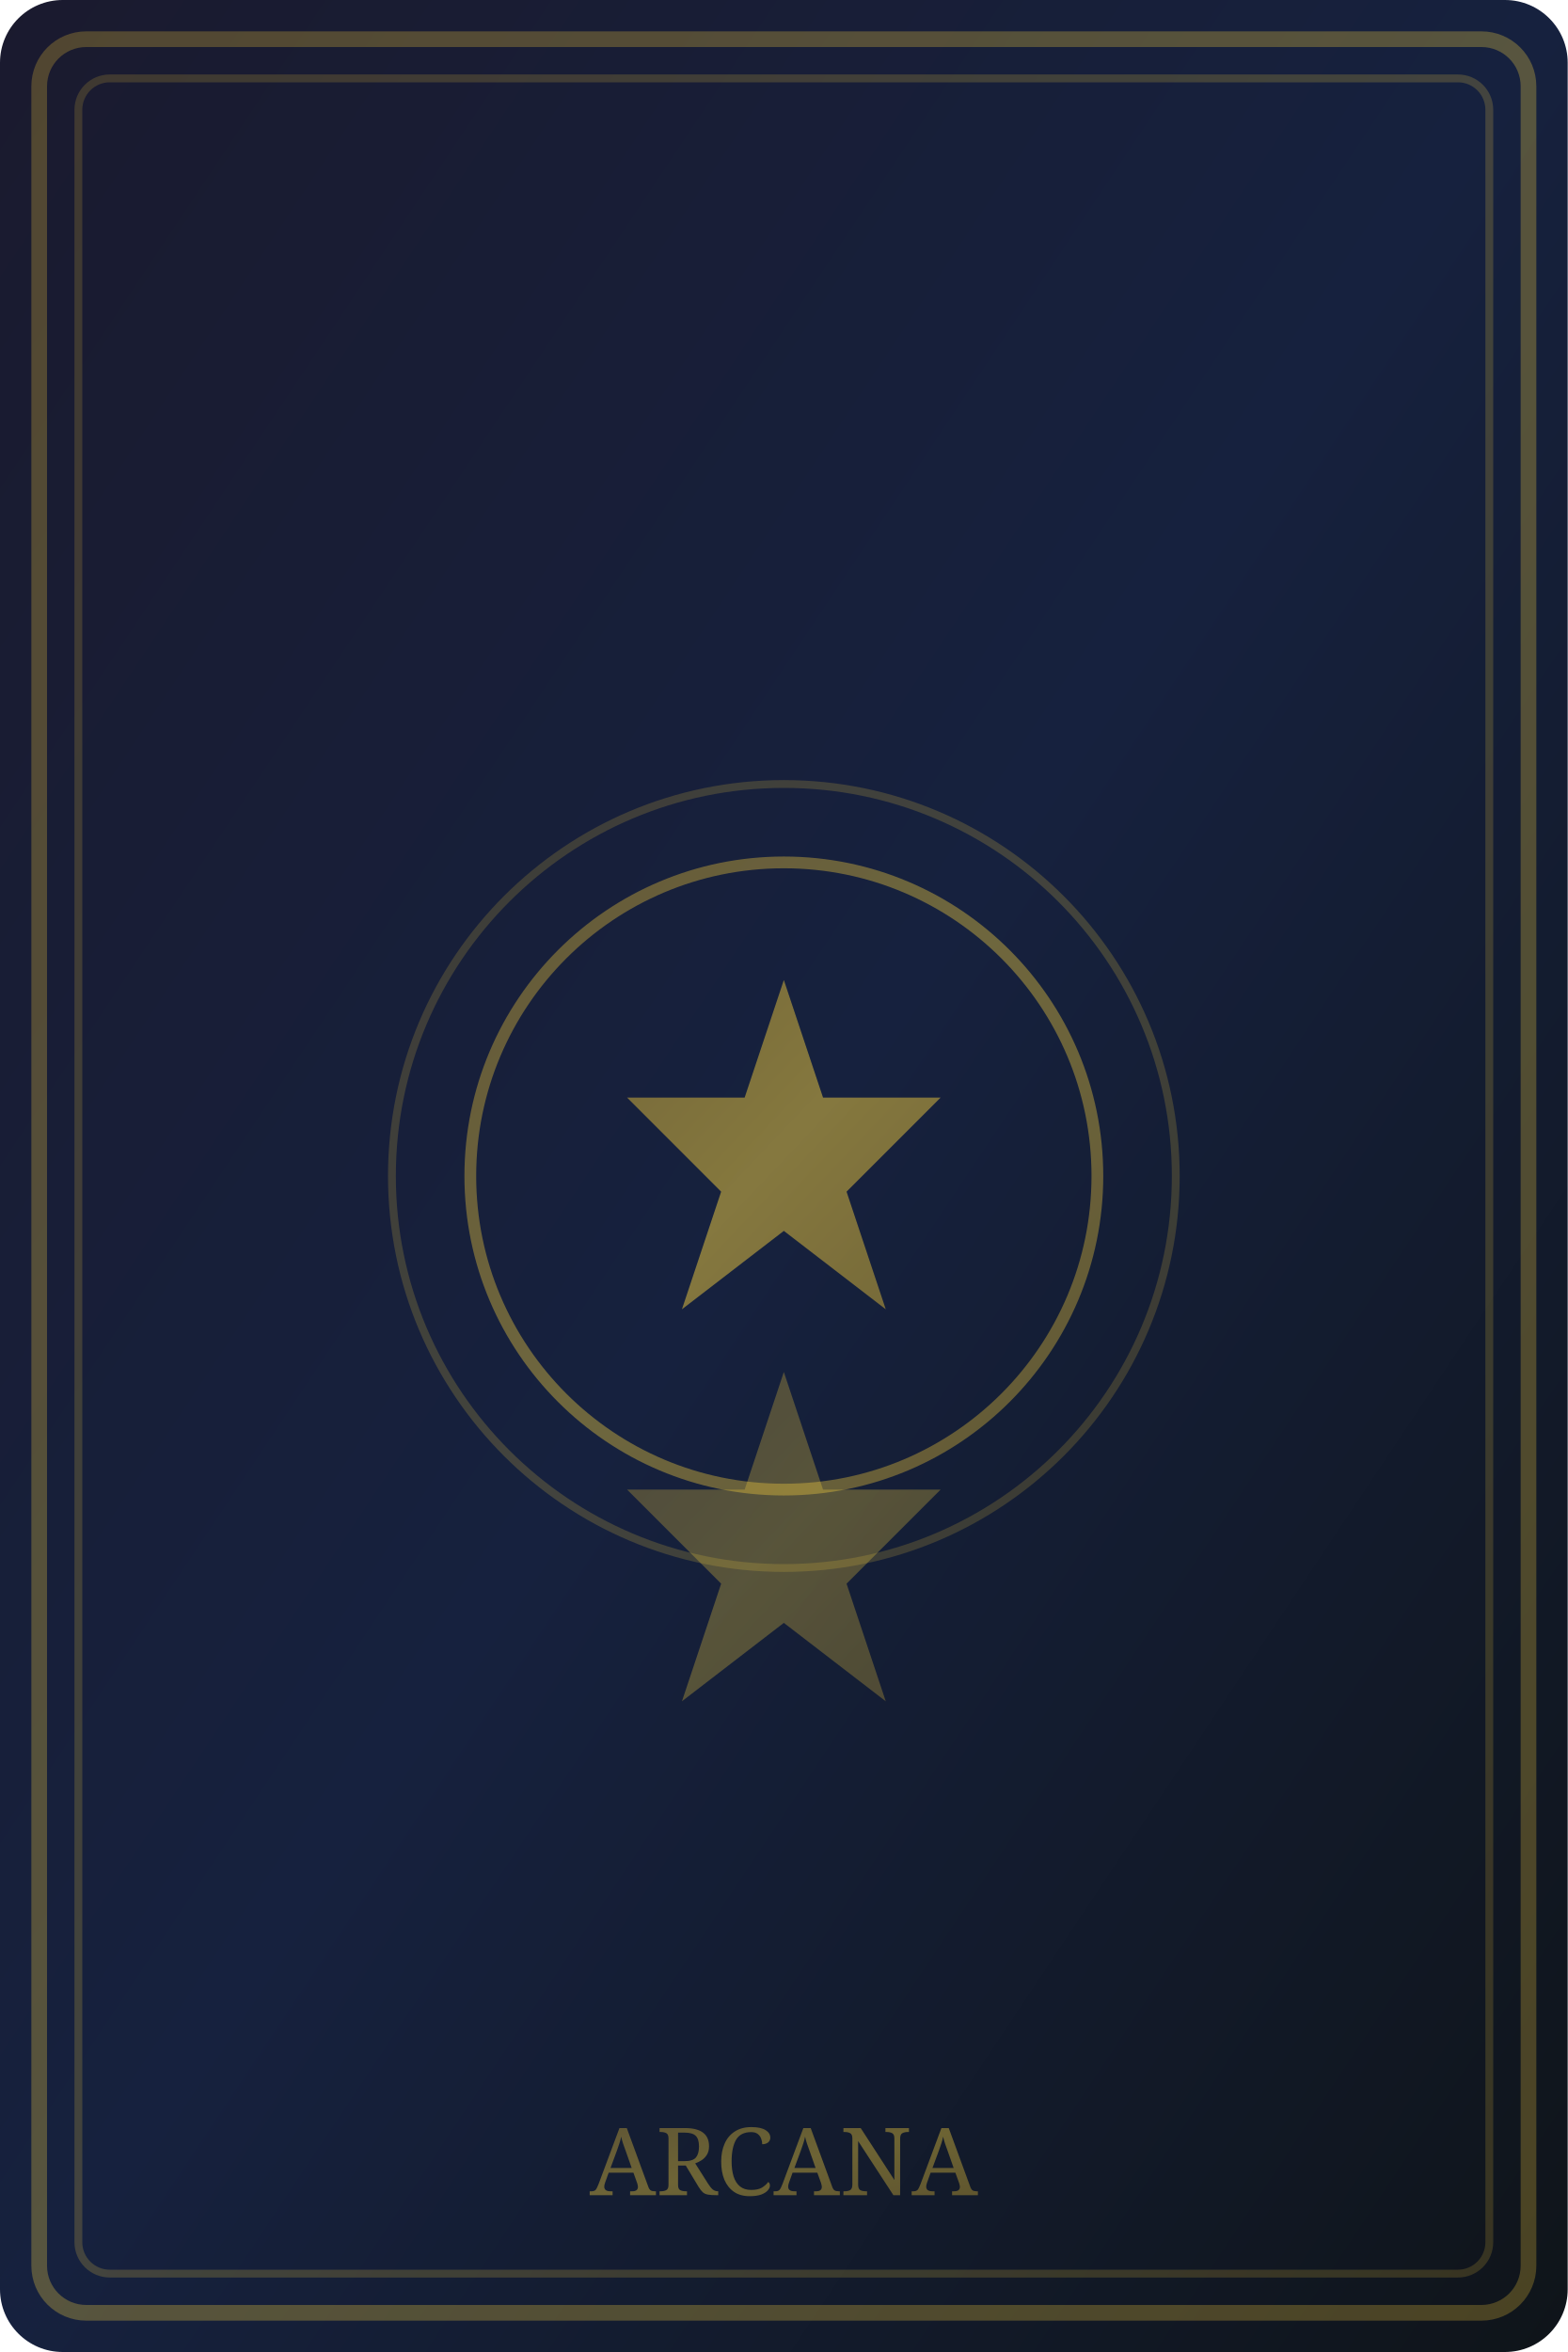
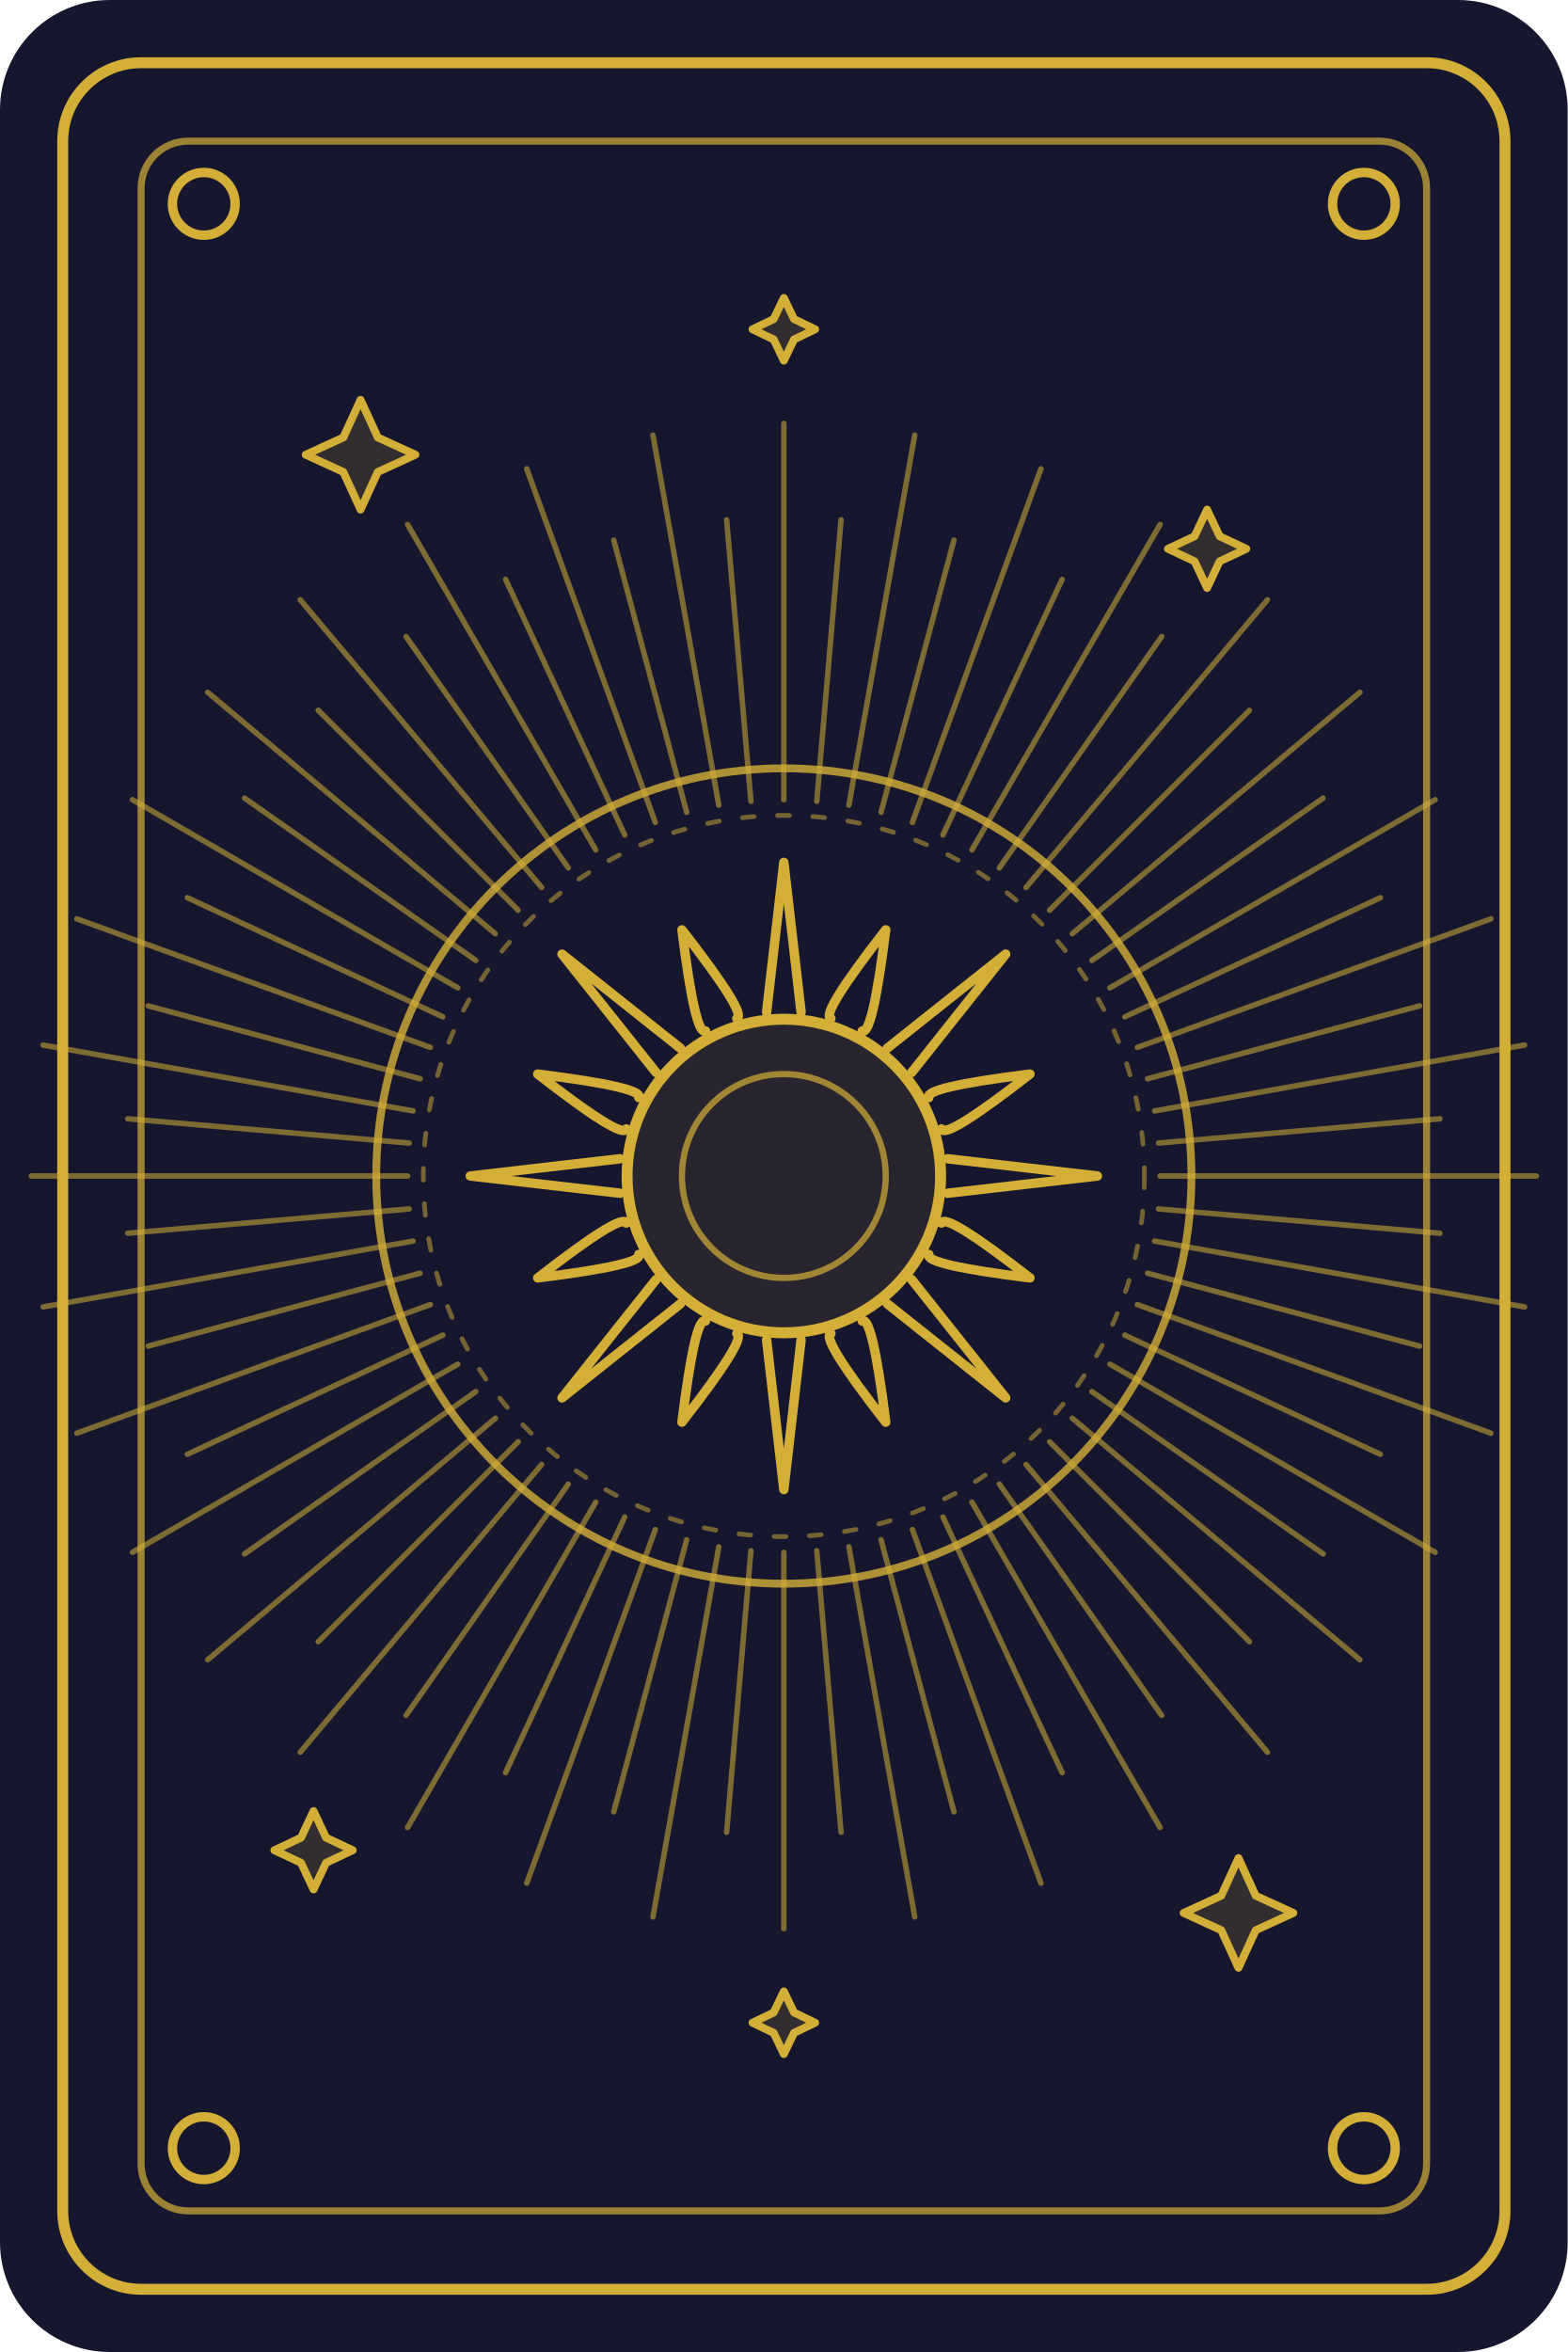
- <svg xmlns="http://www.w3.org/2000/svg" viewBox="0 0 200 300" fill="none">
-   <defs>
-     <linearGradient id="cardGrad" x1="0%" y1="0%" x2="100%" y2="100%">
-       <stop offset="0%" style="stop-color:#1a1a2e;stop-opacity:1" />
-       <stop offset="50%" style="stop-color:#16213e;stop-opacity:1" />
-       <stop offset="100%" style="stop-color:#0f1419;stop-opacity:1" />
-     </linearGradient>
-     <linearGradient id="goldGrad" x1="0%" y1="0%" x2="100%" y2="100%">
-       <stop offset="0%" style="stop-color:#d4af37;stop-opacity:1" />
-       <stop offset="50%" style="stop-color:#f4d03f;stop-opacity:1" />
-       <stop offset="100%" style="stop-color:#d4af37;stop-opacity:1" />
-     </linearGradient>
-   </defs>
-   <rect width="200" height="300" fill="url(#cardGrad)" rx="8" />
-   <rect x="5" y="5" width="190" height="290" fill="none" stroke="url(#goldGrad)" stroke-width="2" rx="6" opacity="0.3" />
-   <rect x="10" y="10" width="180" height="280" fill="none" stroke="url(#goldGrad)" stroke-width="1" rx="4" opacity="0.2" />
-   <g transform="translate(100, 150)">
-     <circle r="40" fill="none" stroke="url(#goldGrad)" stroke-width="1.5" opacity="0.4" />
-     <circle r="50" fill="none" stroke="url(#goldGrad)" stroke-width="1" opacity="0.2" />
-     <path d="M0,-25 L5,-10 L20,-10 L8,2 L13,17 L0,7 L-13,17 L-8,2 L-20,-10 L-5,-10 Z" fill="url(#goldGrad)" opacity="0.5">
-       <animateTransform attributeName="transform" type="rotate" from="0" to="360" dur="60s" repeatCount="indefinite" />
-     </path>
-     <path d="M0,25 L5,40 L20,40 L8,52 L13,67 L0,57 L-13,67 L-8,52 L-20,40 L-5,40 Z" fill="url(#goldGrad)" opacity="0.3">
-       <animateTransform attributeName="transform" type="rotate" from="360" to="0" dur="60s" repeatCount="indefinite" />
-     </path>
+ <svg xmlns="http://www.w3.org/2000/svg" viewBox="0 0 200 300" width="200" height="300">
+   <rect x="0" y="0" width="200" height="300" rx="14" fill="#16162e" />
+   <g fill="none" stroke="#d4af37" stroke-linecap="round" stroke-linejoin="round">
+     <rect x="8" y="8" width="184" height="284" rx="10" stroke-width="1.4" />
+     <rect x="18" y="18" width="164" height="264" rx="6" stroke-width="0.9" opacity="0.7" />
+     <g stroke-width="1.2">
+       <circle cx="26" cy="26" r="4" />
+       <circle cx="174" cy="26" r="4" />
+       <circle cx="26" cy="274" r="4" />
+       <circle cx="174" cy="274" r="4" />
+     </g>
+     <path d="M100.0 102.0L100.0 54.0M104.2 102.2L107.3 66.3M108.3 102.7L116.7 55.5M112.4 103.6L121.7 68.9M116.4 104.9L132.8 59.8M120.3 106.5L135.5 73.9M124.0 108.4L148.0 66.9M127.5 110.7L148.2 81.2M130.9 113.2L161.7 76.5M133.9 116.1L159.4 90.6M136.8 119.1L173.5 88.3M139.3 122.5L168.8 101.8M141.6 126.0L183.1 102.0M143.5 129.7L176.1 114.5M145.1 133.6L190.2 117.2M146.4 137.6L181.1 128.3M147.3 141.7L194.5 133.3M147.8 145.8L183.7 142.7M148.0 150.0L196.0 150.0M147.8 154.2L183.7 157.3M147.3 158.3L194.5 166.7M146.4 162.4L181.1 171.7M145.1 166.4L190.2 182.8M143.5 170.3L176.1 185.5M141.6 174.0L183.1 198.0M139.3 177.5L168.8 198.2M136.8 180.9L173.5 211.7M133.9 183.9L159.4 209.4M130.9 186.8L161.7 223.5M127.5 189.3L148.2 218.8M124.0 191.6L148.0 233.1M120.3 193.5L135.5 226.1M116.4 195.1L132.8 240.2M112.4 196.4L121.7 231.1M108.3 197.3L116.7 244.5M104.2 197.8L107.3 233.7M100.0 198.0L100.0 246.0M95.8 197.8L92.7 233.7M91.7 197.3L83.3 244.5M87.6 196.4L78.3 231.1M83.6 195.1L67.2 240.2M79.7 193.5L64.5 226.1M76.0 191.6L52.0 233.1M72.5 189.3L51.8 218.8M69.1 186.8L38.3 223.5M66.1 183.9L40.6 209.4M63.2 180.9L26.5 211.7M60.7 177.5L31.2 198.2M58.4 174.0L16.9 198.0M56.5 170.3L23.9 185.5M54.9 166.4L9.8 182.8M53.6 162.4L18.9 171.7M52.7 158.3L5.5 166.7M52.2 154.2L16.3 157.3M52.0 150.0L4.0 150.0M52.2 145.8L16.3 142.7M52.7 141.7L5.5 133.3M53.6 137.6L18.9 128.3M54.9 133.6L9.8 117.2M56.5 129.7L23.9 114.5M58.4 126.0L16.9 102.0M60.7 122.5L31.2 101.8M63.2 119.1L26.5 88.3M66.1 116.1L40.6 90.6M69.1 113.2L38.3 76.5M72.5 110.7L51.8 81.2M76.0 108.4L52.0 66.9M79.7 106.5L64.5 73.9M83.6 104.9L67.2 59.8M87.6 103.6L78.3 68.9M91.7 102.7L83.3 55.5M95.8 102.2L92.7 66.3" stroke-width="0.7" opacity="0.55" />
+     <circle cx="100" cy="150" r="52" stroke-width="1" opacity="0.8" />
+     <circle cx="100" cy="150" r="46" stroke-width="0.6" opacity="0.5" stroke-dasharray="1.5 3" />
+     <path d="M97.8 129.1L100.0 110.0L102.2 129.1M106.0 129.9Q104.6 129.4 113.0 118.6Q111.3 132.2 110.0 131.5M113.2 133.7L128.3 121.7L116.3 136.8M118.5 140.0Q117.8 138.7 131.4 137.0Q120.6 145.4 120.1 144.0M120.9 147.8L140.0 150.0L120.9 152.2M120.1 156.0Q120.6 154.6 131.4 163.0Q117.8 161.3 118.5 160.0M116.3 163.2L128.3 178.3L113.2 166.3M110.0 168.5Q111.3 167.8 113.0 181.4Q104.6 170.6 106.0 170.1M102.2 170.9L100.0 190.0L97.8 170.9M94.0 170.1Q95.4 170.6 87.0 181.4Q88.7 167.8 90.0 168.5M86.8 166.3L71.7 178.3L83.7 163.2M81.5 160.0Q82.2 161.3 68.6 163.0Q79.4 154.6 79.9 156.0M79.1 152.2L60.0 150.0L79.1 147.8M79.9 144.0Q79.4 145.4 68.6 137.0Q82.2 138.7 81.5 140.0M83.7 136.8L71.7 121.7L86.8 133.7M90.0 131.5Q88.7 132.2 87.0 118.6Q95.4 129.4 94.0 129.9" stroke-width="1.2" />
+     <circle cx="100" cy="150" r="20" stroke-width="1.4" fill="#d4af37" fill-opacity="0.1" />
+     <circle cx="100" cy="150" r="13" stroke-width="0.8" opacity="0.7" />
+     <path d="M46.0 51.0L48.2 55.8L53.0 58.0L48.2 60.2L46.0 65.0L43.8 60.2L39.0 58.0L43.8 55.8ZM154.0 65.0L155.6 68.4L159.0 70.0L155.6 71.6L154.0 75.0L152.4 71.6L149.0 70.0L152.4 68.4ZM40.0 231.0L41.6 234.4L45.0 236.0L41.6 237.6L40.0 241.0L38.4 237.6L35.0 236.0L38.4 234.4ZM158.0 237.0L160.2 241.8L165.0 244.0L160.2 246.2L158.0 251.0L155.8 246.2L151.0 244.0L155.8 241.8ZM100.0 254.0L101.3 256.7L104.0 258.0L101.3 259.3L100.0 262.0L98.7 259.3L96.0 258.0L98.7 256.7ZM100.0 38.0L101.3 40.7L104.0 42.0L101.3 43.3L100.0 46.0L98.7 43.3L96.0 42.0L98.7 40.7Z" stroke-width="1" fill="#d4af37" fill-opacity="0.15" />
  </g>
-   <text x="100" y="280" font-family="serif" font-size="12" fill="url(#goldGrad)" text-anchor="middle" opacity="0.4">
-     ARCANA
-   </text>
</svg>
